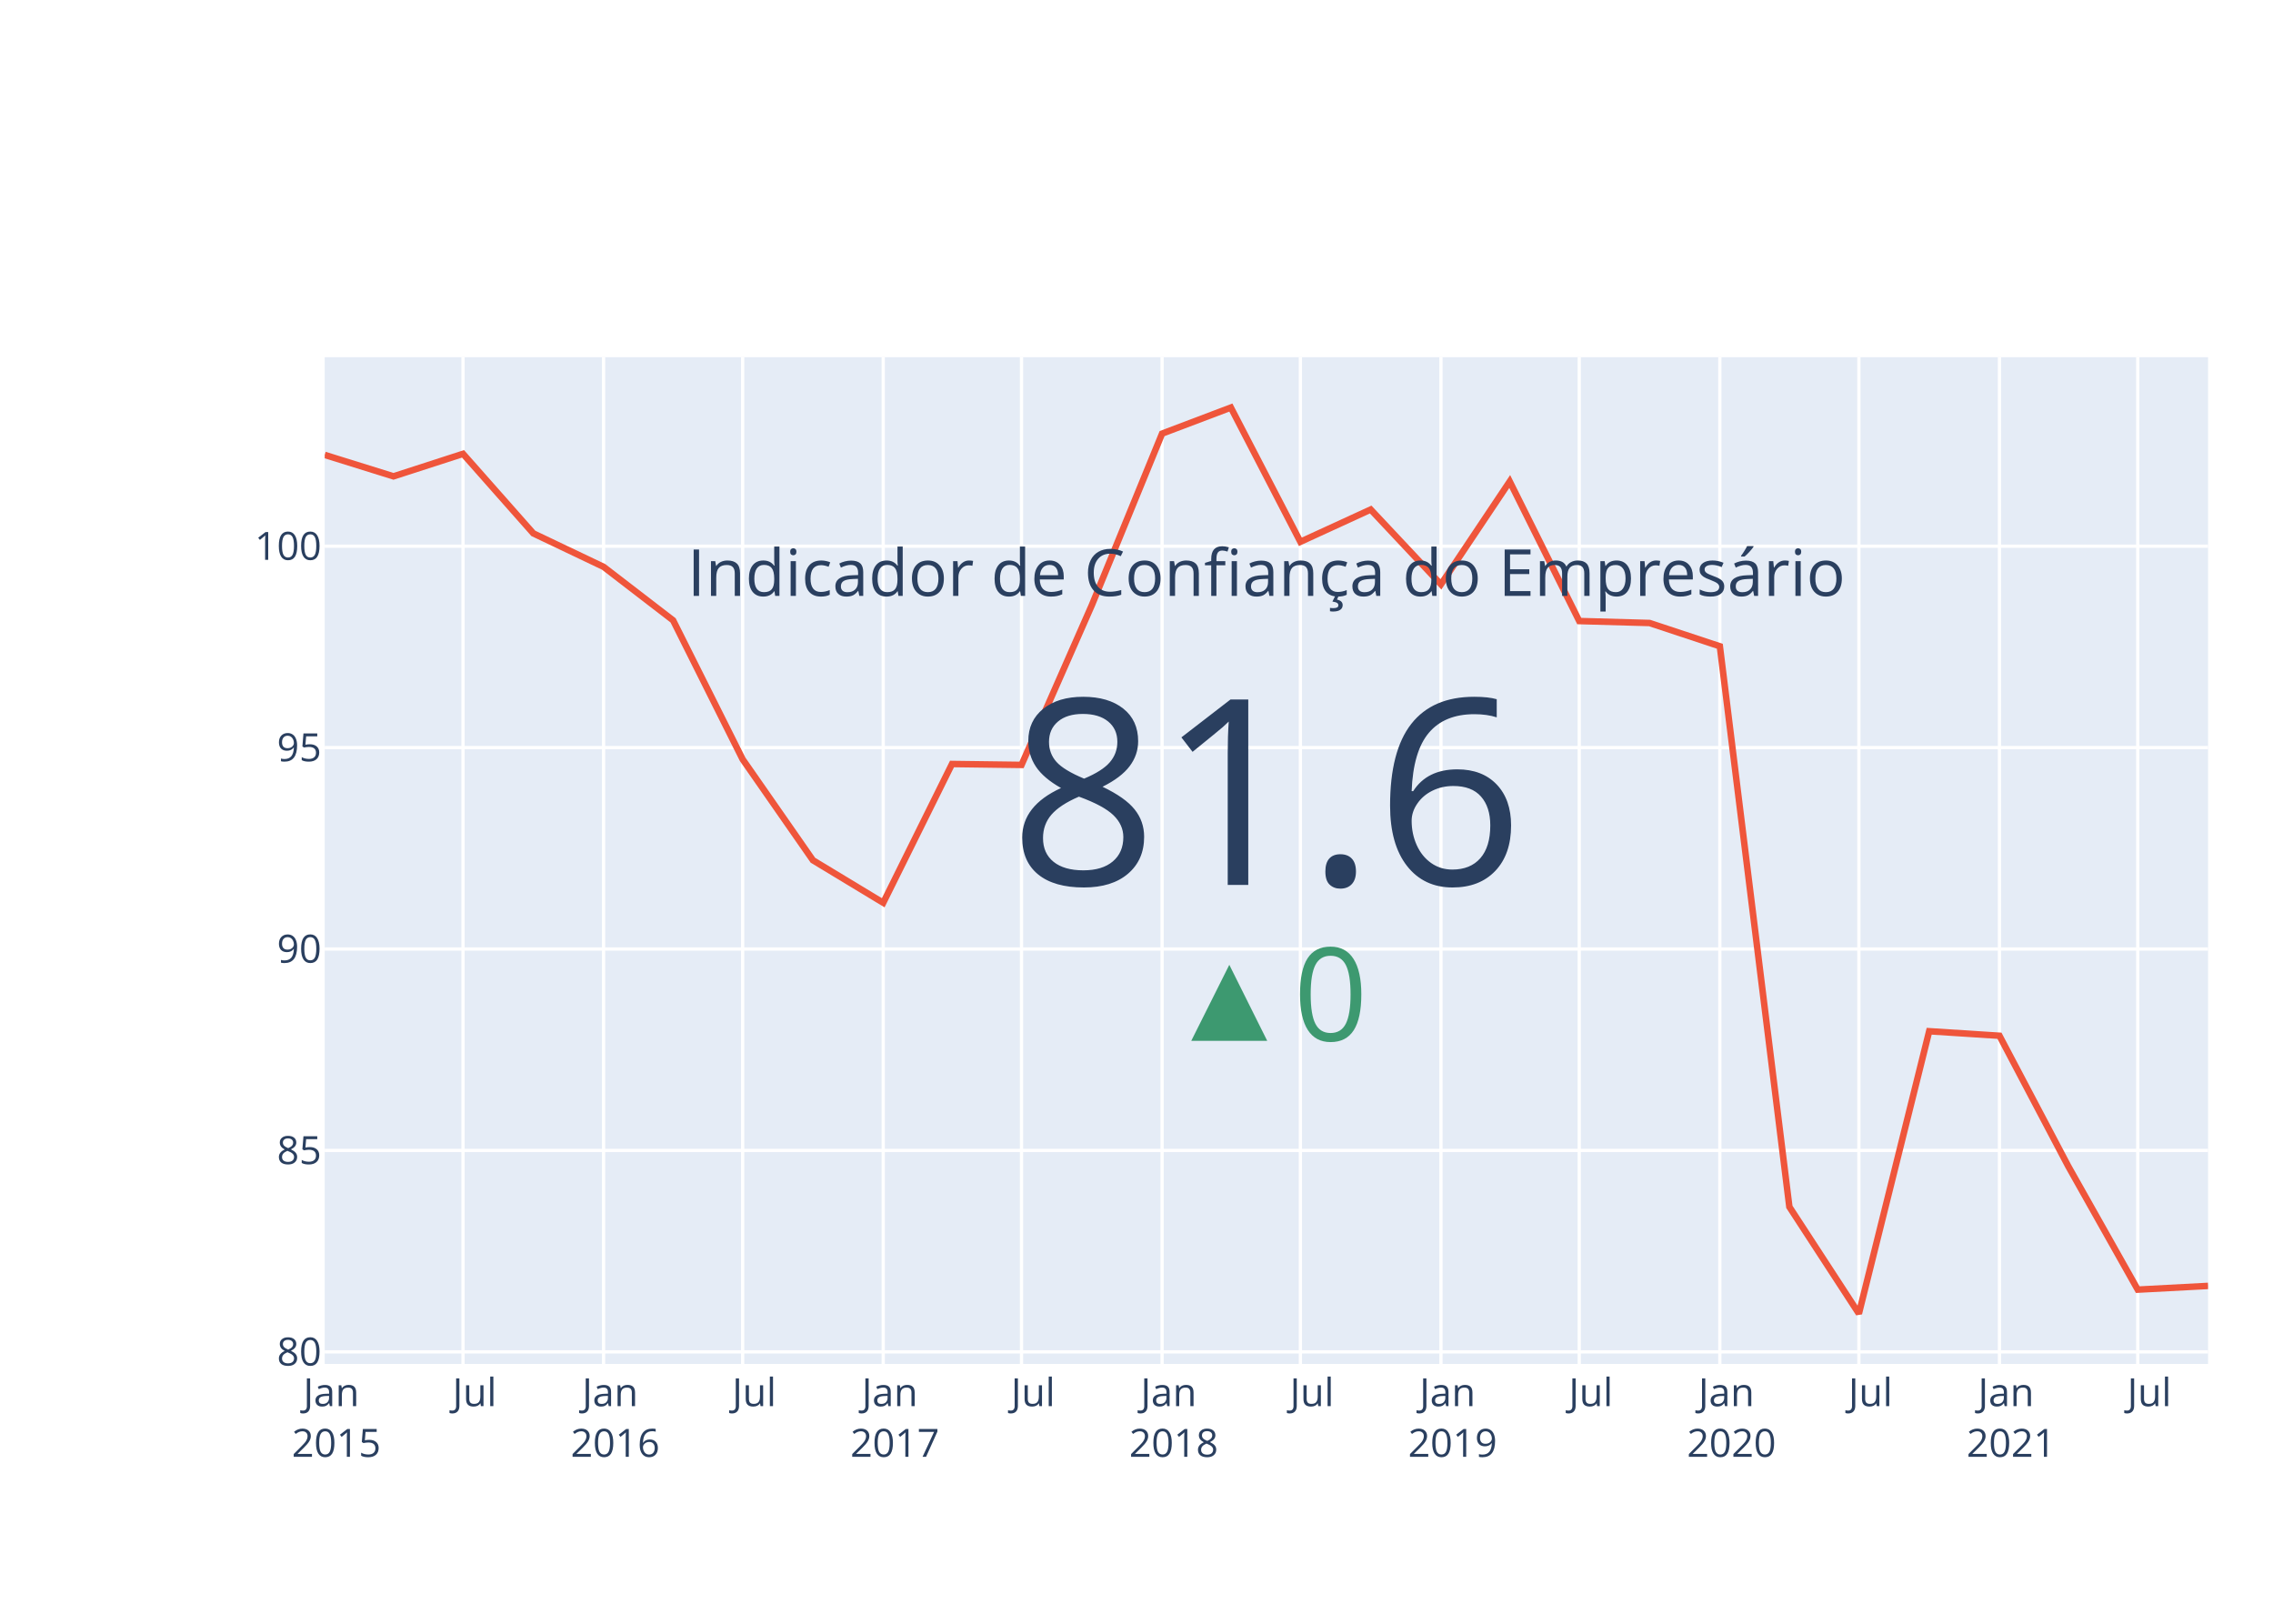
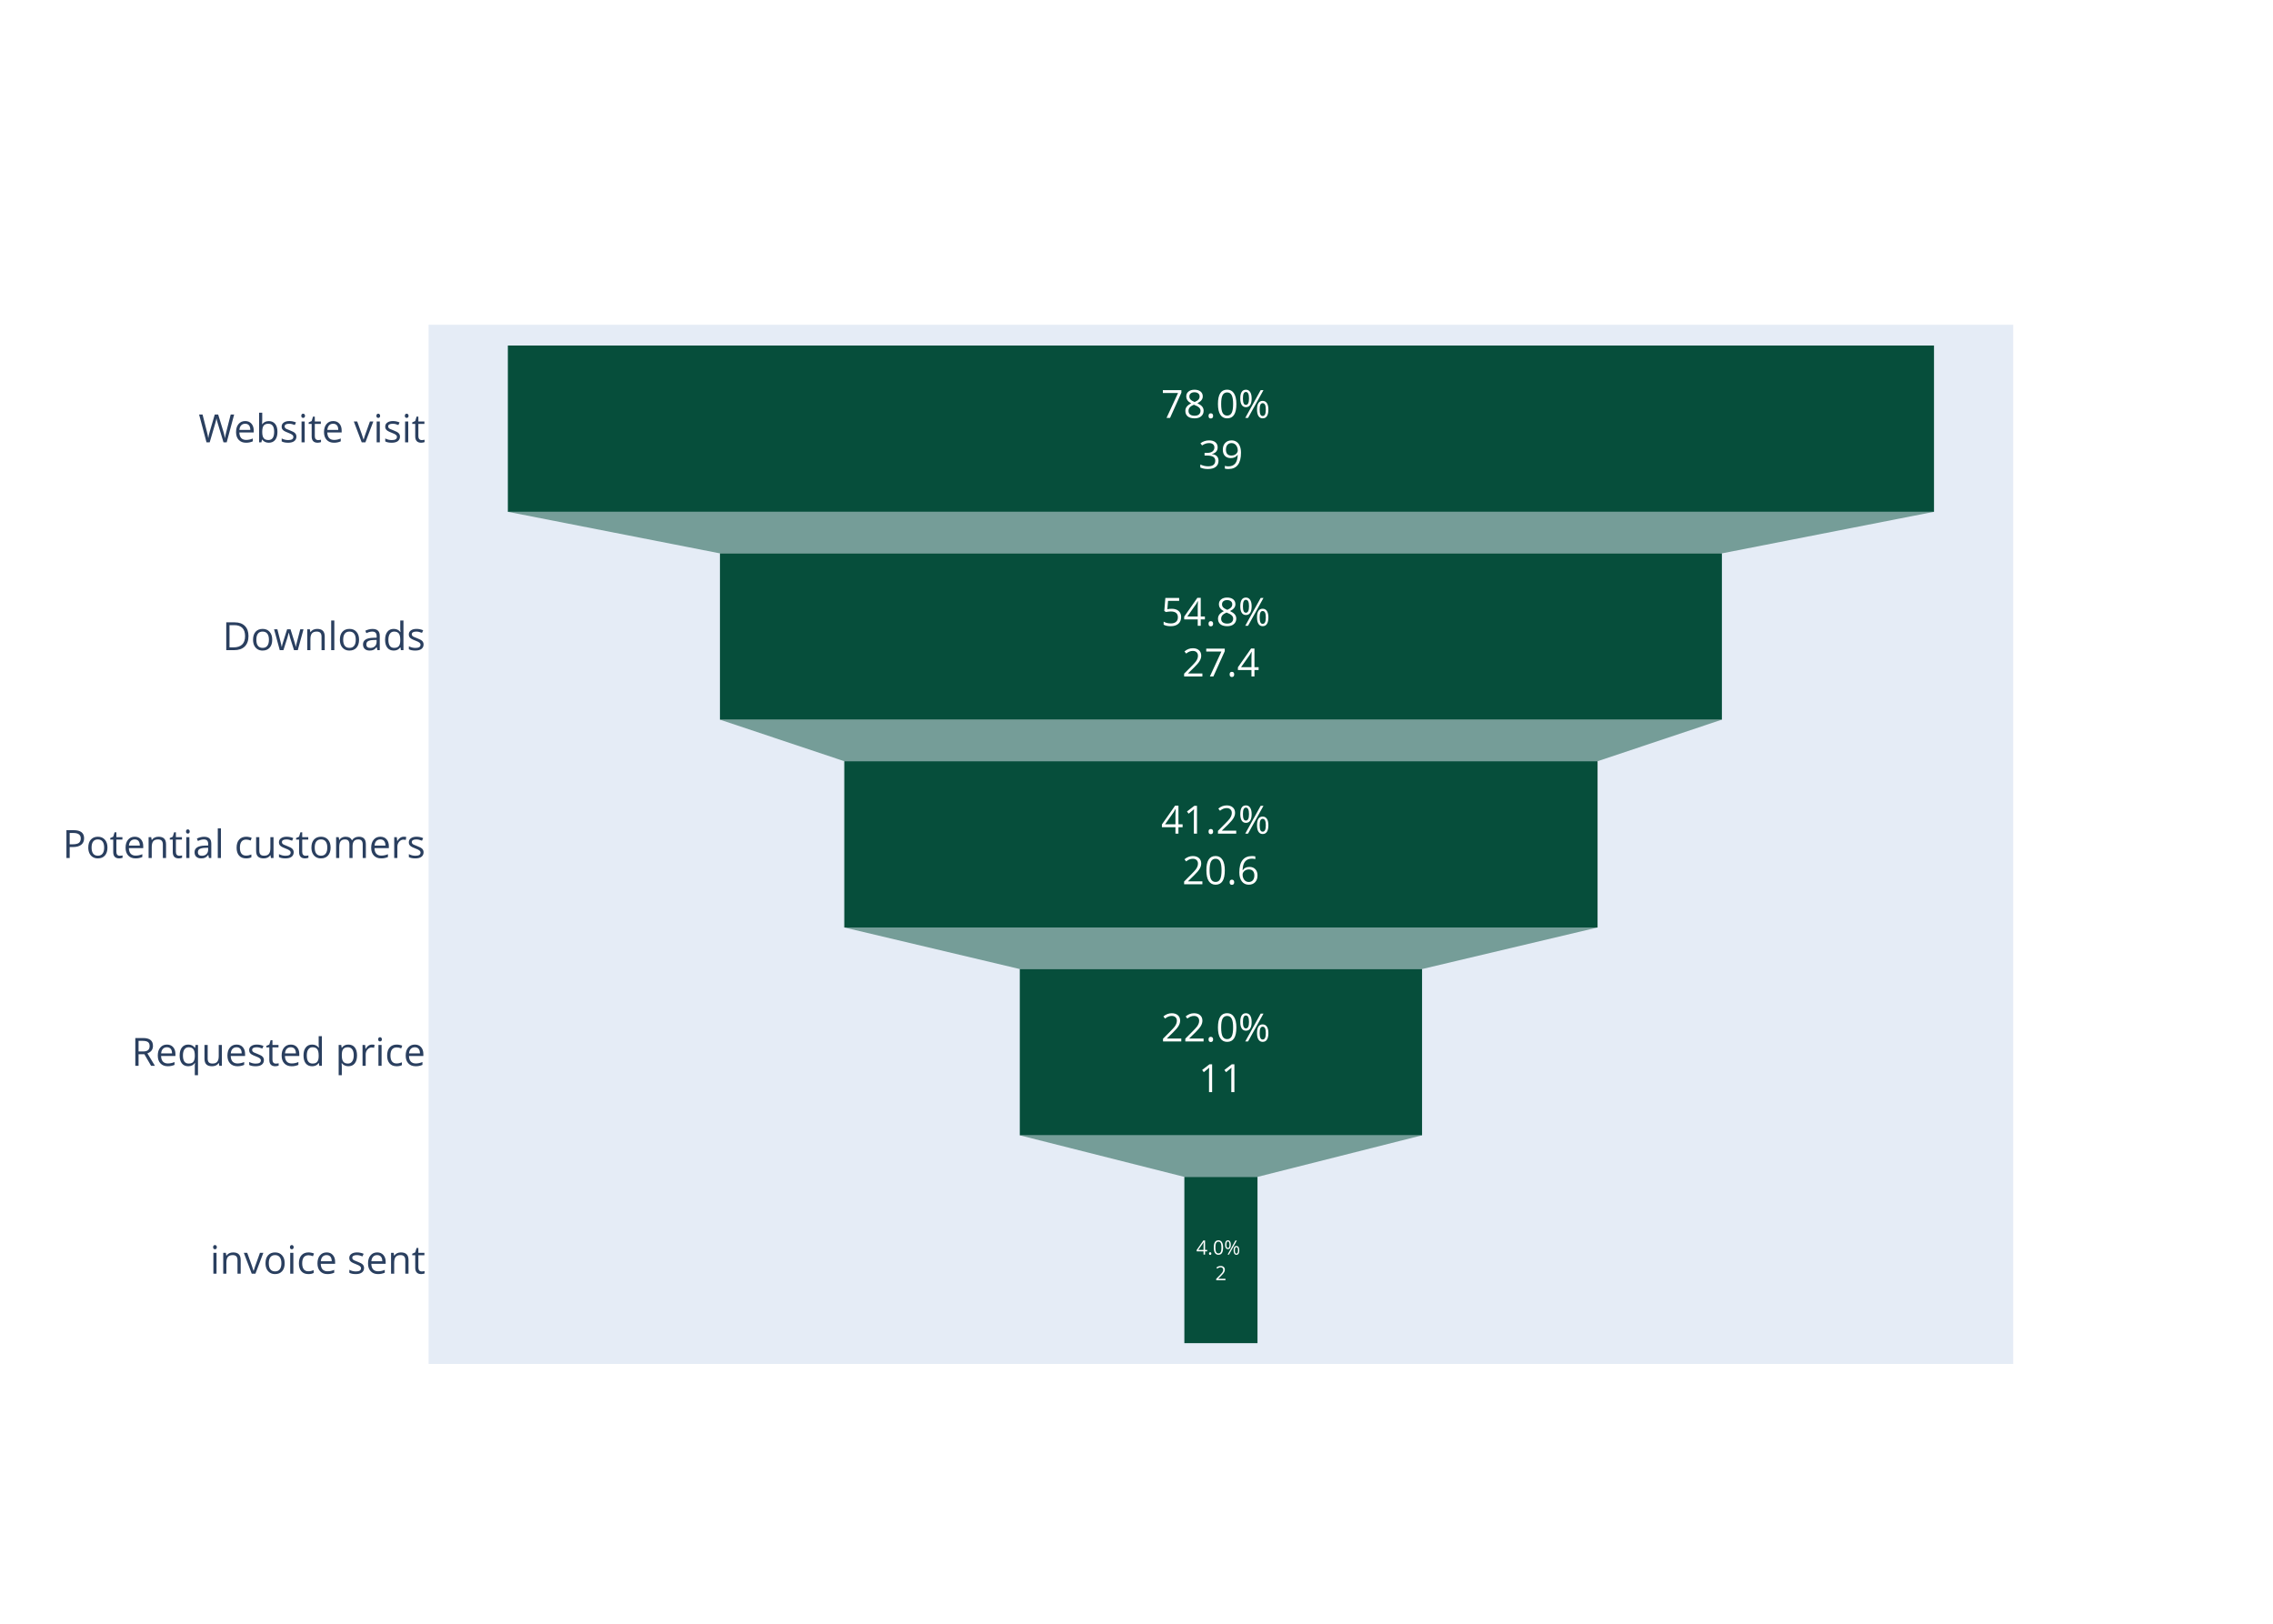
<svg xmlns="http://www.w3.org/2000/svg" class="main-svg" width="700" height="500" style="" viewBox="0 0 700 500">
  <rect x="0" y="0" width="700" height="500" style="fill: rgb(255, 255, 255); fill-opacity: 1;" />
-   <defs id="defs-3f369a">
+   <defs id="defs-80d34f">
    <g class="clips">
-       <clipPath id="clip3f369axyplot" class="plotclip">
-         <rect width="580" height="310" />
+       <clipPath id="clip80d34fxyplot" class="plotclip">
+         <rect width="488" height="320" />
      </clipPath>
-       <clipPath class="axesclip" id="clip3f369ax">
-         <rect x="100" y="0" width="580" height="500" />
+       <clipPath class="axesclip" id="clip80d34fx">
+         <rect x="132" y="0" width="488" height="500" />
      </clipPath>
-       <clipPath class="axesclip" id="clip3f369ay">
-         <rect x="0" y="110" width="700" height="310" />
+       <clipPath class="axesclip" id="clip80d34fy">
+         <rect x="0" y="100" width="700" height="320" />
      </clipPath>
-       <clipPath class="axesclip" id="clip3f369axy">
-         <rect x="100" y="110" width="580" height="310" />
+       <clipPath class="axesclip" id="clip80d34fxy">
+         <rect x="132" y="100" width="488" height="320" />
      </clipPath>
    </g>
    <g class="gradients" />
    <g class="patterns" />
  </defs>
  <g class="bglayer">
-     <rect class="bg" x="100" y="110" width="580" height="310" style="fill: rgb(229, 236, 246); fill-opacity: 1; stroke-width: 0;" />
+     <rect class="bg" x="132" y="100" width="488" height="320" style="fill: rgb(229, 236, 246); fill-opacity: 1; stroke-width: 0;" />
  </g>
  <g class="layer-below">
    <g class="imagelayer" />
    <g class="shapelayer" />
  </g>
  <g class="cartesianlayer">
    <g class="subplot xy">
      <g class="layer-subplot">
        <g class="shapelayer" />
        <g class="imagelayer" />
      </g>
      <g class="minor-gridlayer">
        <g class="x" />
        <g class="y" />
      </g>
      <g class="gridlayer">
-         <g class="x">
-           <path class="xgrid crisp" transform="translate(142.59,0)" d="M0,110v310" style="stroke: rgb(255, 255, 255); stroke-opacity: 1; stroke-width: 1px;" />
-           <path class="xgrid crisp" transform="translate(185.88,0)" d="M0,110v310" style="stroke: rgb(255, 255, 255); stroke-opacity: 1; stroke-width: 1px;" />
-           <path class="xgrid crisp" transform="translate(228.71,0)" d="M0,110v310" style="stroke: rgb(255, 255, 255); stroke-opacity: 1; stroke-width: 1px;" />
-           <path class="xgrid crisp" transform="translate(272,0)" d="M0,110v310" style="stroke: rgb(255, 255, 255); stroke-opacity: 1; stroke-width: 1px;" />
-           <path class="xgrid crisp" transform="translate(314.59,0)" d="M0,110v310" style="stroke: rgb(255, 255, 255); stroke-opacity: 1; stroke-width: 1px;" />
-           <path class="xgrid crisp" transform="translate(357.88,0)" d="M0,110v310" style="stroke: rgb(255, 255, 255); stroke-opacity: 1; stroke-width: 1px;" />
-           <path class="xgrid crisp" transform="translate(400.47,0)" d="M0,110v310" style="stroke: rgb(255, 255, 255); stroke-opacity: 1; stroke-width: 1px;" />
-           <path class="xgrid crisp" transform="translate(443.76,0)" d="M0,110v310" style="stroke: rgb(255, 255, 255); stroke-opacity: 1; stroke-width: 1px;" />
-           <path class="xgrid crisp" transform="translate(486.35,0)" d="M0,110v310" style="stroke: rgb(255, 255, 255); stroke-opacity: 1; stroke-width: 1px;" />
-           <path class="xgrid crisp" transform="translate(529.65,0)" d="M0,110v310" style="stroke: rgb(255, 255, 255); stroke-opacity: 1; stroke-width: 1px;" />
-           <path class="xgrid crisp" transform="translate(572.47,0)" d="M0,110v310" style="stroke: rgb(255, 255, 255); stroke-opacity: 1; stroke-width: 1px;" />
-           <path class="xgrid crisp" transform="translate(615.76,0)" d="M0,110v310" style="stroke: rgb(255, 255, 255); stroke-opacity: 1; stroke-width: 1px;" />
-           <path class="xgrid crisp" transform="translate(658.35,0)" d="M0,110v310" style="stroke: rgb(255, 255, 255); stroke-opacity: 1; stroke-width: 1px;" />
-         </g>
-         <g class="y">
-           <path class="ygrid crisp" transform="translate(0,416.28)" d="M100,0h580" style="stroke: rgb(255, 255, 255); stroke-opacity: 1; stroke-width: 1px;" />
-           <path class="ygrid crisp" transform="translate(0,354.25)" d="M100,0h580" style="stroke: rgb(255, 255, 255); stroke-opacity: 1; stroke-width: 1px;" />
-           <path class="ygrid crisp" transform="translate(0,292.23)" d="M100,0h580" style="stroke: rgb(255, 255, 255); stroke-opacity: 1; stroke-width: 1px;" />
-           <path class="ygrid crisp" transform="translate(0,230.21)" d="M100,0h580" style="stroke: rgb(255, 255, 255); stroke-opacity: 1; stroke-width: 1px;" />
-           <path class="ygrid crisp" transform="translate(0,168.19)" d="M100,0h580" style="stroke: rgb(255, 255, 255); stroke-opacity: 1; stroke-width: 1px;" />
-         </g>
+         <g class="x" />
+         <g class="y" />
      </g>
      <g class="zerolinelayer" />
      <path class="xlines-below" />
      <path class="ylines-below" />
      <g class="overlines-below" />
      <g class="xaxislayer-below" />
      <g class="yaxislayer-below" />
      <g class="overaxes-below" />
-       <g class="plot" transform="translate(100,110)" clip-path="url(#clip3f369axyplot)">
-         <g class="scatterlayer mlayer">
-           <g class="trace scatter traceb69bde" style="stroke-miterlimit: 2; opacity: 1;">
-             <g class="fills" />
-             <g class="errorbars" />
-             <g class="lines">
-               <path class="js-line" d="M0,30.08L21.18,36.68L42.59,29.75L64.24,54.24L85.88,64.55L107.29,81.02L128.71,123.82L150.35,154.9L172,167.99L193.18,125.26L214.59,125.54L236.24,76.36L257.88,23.52L279.06,15.5L300.47,56.84L322.12,46.9L343.76,69.94L364.94,38.27L386.35,81.24L408,81.84L429.65,89.01L451.06,261.63L472.47,294.5L494.12,207.55L515.76,208.94L536.94,249.11L558.35,287.12L580,285.97" style="vector-effect: non-scaling-stroke; fill: none; stroke: rgb(239, 85, 59); stroke-opacity: 1; stroke-width: 2px; opacity: 1;" />
+       <g class="plot" transform="translate(132,100)" clip-path="url(#clip80d34fxyplot)">
+         <g class="funnellayer mlayer">
+           <g class="trace bars" style="opacity: 1;">
+             <g class="regions">
+               <g class="region">
+                 <path d="M24.4,57.6L89.72,70.4H398.28L463.6,57.6Z" style="stroke-width: 0; fill: rgb(6, 78, 59); fill-opacity: 0.5;" />
+               </g>
+               <g class="region">
+                 <path d="M89.72,121.6L128.01,134.4H359.99L398.28,121.6Z" style="stroke-width: 0; fill: rgb(6, 78, 59); fill-opacity: 0.5;" />
+               </g>
+               <g class="region">
+                 <path d="M128.01,185.6L182.06,198.4H305.94L359.99,185.6Z" style="stroke-width: 0; fill: rgb(6, 78, 59); fill-opacity: 0.5;" />
+               </g>
+               <g class="region">
+                 <path d="M182.06,249.6L232.74,262.4H255.26L305.94,249.6Z" style="stroke-width: 0; fill: rgb(6, 78, 59); fill-opacity: 0.5;" />
+               </g>
+               <g class="region">
+                 <path d="M0,0Z" style="stroke-width: 0; fill: rgb(6, 78, 59); fill-opacity: 0.5;" />
+               </g>
            </g>
-             <g class="points" />
-             <g class="text" />
+             <g class="points">
+               <g class="point">
+                 <path d="M24.4,6.4V57.6H463.6V6.4Z" style="vector-effect: non-scaling-stroke; fill: rgb(6, 78, 59); fill-opacity: 1; stroke: rgb(68, 68, 68); stroke-opacity: 1; stroke-width: 0px; opacity: 1;" />
+                 <text class="bartext bartext-inside" text-anchor="middle" data-notex="1" x="0" y="0" style="font-family: 'Open Sans', verdana, arial, sans-serif; font-size: 12px; fill: rgb(255, 255, 255); fill-opacity: 1; white-space: pre;" transform="translate(243.9609,28.69531)">
+                   <tspan class="line" dy="0em" x="0" y="0">78.0%</tspan>
+                   <tspan class="line" dy="1.3em" x="0" y="0">39</tspan>
+                 </text>
+               </g>
+               <g class="point">
+                 <path d="M89.72,70.4V121.6H398.28V70.4Z" style="vector-effect: non-scaling-stroke; fill: rgb(6, 78, 59); fill-opacity: 1; stroke: rgb(68, 68, 68); stroke-opacity: 1; stroke-width: 0px; opacity: 1;" />
+                 <text class="bartext bartext-inside" text-anchor="middle" data-notex="1" x="0" y="0" style="font-family: 'Open Sans', verdana, arial, sans-serif; font-size: 12px; fill: rgb(255, 255, 255); fill-opacity: 1; white-space: pre;" transform="translate(243.9609,92.69531)">
+                   <tspan class="line" dy="0em" x="0" y="0">54.8%</tspan>
+                   <tspan class="line" dy="1.3em" x="0" y="0">27.4</tspan>
+                 </text>
+               </g>
+               <g class="point">
+                 <path d="M128.01,134.4V185.6H359.99V134.4Z" style="vector-effect: non-scaling-stroke; fill: rgb(6, 78, 59); fill-opacity: 1; stroke: rgb(68, 68, 68); stroke-opacity: 1; stroke-width: 0px; opacity: 1;" />
+                 <text class="bartext bartext-inside" text-anchor="middle" data-notex="1" x="0" y="0" style="font-family: 'Open Sans', verdana, arial, sans-serif; font-size: 12px; fill: rgb(255, 255, 255); fill-opacity: 1; white-space: pre;" transform="translate(243.9609,156.6953)">
+                   <tspan class="line" dy="0em" x="0" y="0">41.2%</tspan>
+                   <tspan class="line" dy="1.3em" x="0" y="0">20.6</tspan>
+                 </text>
+               </g>
+               <g class="point">
+                 <path d="M182.06,198.4V249.6H305.94V198.4Z" style="vector-effect: non-scaling-stroke; fill: rgb(6, 78, 59); fill-opacity: 1; stroke: rgb(68, 68, 68); stroke-opacity: 1; stroke-width: 0px; opacity: 1;" />
+                 <text class="bartext bartext-inside" text-anchor="middle" data-notex="1" x="0" y="0" style="font-family: 'Open Sans', verdana, arial, sans-serif; font-size: 12px; fill: rgb(255, 255, 255); fill-opacity: 1; white-space: pre;" transform="translate(243.9609,220.6953)">
+                   <tspan class="line" dy="0em" x="0" y="0">22.0%</tspan>
+                   <tspan class="line" dy="1.3em" x="0" y="0">11</tspan>
+                 </text>
+               </g>
+               <g class="point">
+                 <path d="M232.74,262.4V313.6H255.26V262.4Z" style="vector-effect: non-scaling-stroke; fill: rgb(6, 78, 59); fill-opacity: 1; stroke: rgb(68, 68, 68); stroke-opacity: 1; stroke-width: 0px; opacity: 1;" />
+                 <text class="bartext bartext-inside" text-anchor="middle" data-notex="1" x="0" y="0" style="font-family: 'Open Sans', verdana, arial, sans-serif; font-size: 12px; fill: rgb(255, 255, 255); fill-opacity: 1; white-space: pre;" transform="translate(243.9802,286.3274)scale(0.5061178)">
+                   <tspan class="line" dy="0em" x="0" y="0">4.0%</tspan>
+                   <tspan class="line" dy="1.3em" x="0" y="0">2</tspan>
+                 </text>
+               </g>
+             </g>
          </g>
        </g>
      </g>
      <g class="overplot" />
      <path class="xlines-above crisp" d="M0,0" style="fill: none;" />
      <path class="ylines-above crisp" d="M0,0" style="fill: none;" />
      <g class="overlines-above" />
-       <g class="xaxislayer-above">
-         <g class="xtick">
-           <text text-anchor="middle" x="0" y="433" transform="translate(103.58,0)" style="font-family: 'Open Sans', verdana, arial, sans-serif; font-size: 12px; fill: rgb(42, 63, 95); fill-opacity: 1; white-space: pre; opacity: 1;">
-             <tspan class="line" dy="0em" x="0" y="433">Jan</tspan>
-             <tspan class="line" dy="1.3em" x="0" y="433">2015</tspan>
-           </text>
-         </g>
-         <g class="xtick">
-           <text text-anchor="middle" x="0" y="433" style="font-family: 'Open Sans', verdana, arial, sans-serif; font-size: 12px; fill: rgb(42, 63, 95); fill-opacity: 1; white-space: pre; opacity: 1;" transform="translate(146.17,0)">Jul</text>
-         </g>
-         <g class="xtick">
-           <text text-anchor="middle" x="0" y="433" style="font-family: 'Open Sans', verdana, arial, sans-serif; font-size: 12px; fill: rgb(42, 63, 95); fill-opacity: 1; white-space: pre; opacity: 1;" transform="translate(189.46,0)">
-             <tspan class="line" dy="0em" x="0" y="433">Jan</tspan>
-             <tspan class="line" dy="1.3em" x="0" y="433">2016</tspan>
-           </text>
-         </g>
-         <g class="xtick">
-           <text text-anchor="middle" x="0" y="433" style="font-family: 'Open Sans', verdana, arial, sans-serif; font-size: 12px; fill: rgb(42, 63, 95); fill-opacity: 1; white-space: pre; opacity: 1;" transform="translate(232.29,0)">Jul</text>
-         </g>
-         <g class="xtick">
-           <text text-anchor="middle" x="0" y="433" style="font-family: 'Open Sans', verdana, arial, sans-serif; font-size: 12px; fill: rgb(42, 63, 95); fill-opacity: 1; white-space: pre; opacity: 1;" transform="translate(275.58,0)">
-             <tspan class="line" dy="0em" x="0" y="433">Jan</tspan>
-             <tspan class="line" dy="1.3em" x="0" y="433">2017</tspan>
-           </text>
-         </g>
-         <g class="xtick">
-           <text text-anchor="middle" x="0" y="433" style="font-family: 'Open Sans', verdana, arial, sans-serif; font-size: 12px; fill: rgb(42, 63, 95); fill-opacity: 1; white-space: pre; opacity: 1;" transform="translate(318.17,0)">Jul</text>
-         </g>
-         <g class="xtick">
-           <text text-anchor="middle" x="0" y="433" style="font-family: 'Open Sans', verdana, arial, sans-serif; font-size: 12px; fill: rgb(42, 63, 95); fill-opacity: 1; white-space: pre; opacity: 1;" transform="translate(361.46,0)">
-             <tspan class="line" dy="0em" x="0" y="433">Jan</tspan>
-             <tspan class="line" dy="1.3em" x="0" y="433">2018</tspan>
-           </text>
-         </g>
-         <g class="xtick">
-           <text text-anchor="middle" x="0" y="433" style="font-family: 'Open Sans', verdana, arial, sans-serif; font-size: 12px; fill: rgb(42, 63, 95); fill-opacity: 1; white-space: pre; opacity: 1;" transform="translate(404.05,0)">Jul</text>
-         </g>
-         <g class="xtick">
-           <text text-anchor="middle" x="0" y="433" style="font-family: 'Open Sans', verdana, arial, sans-serif; font-size: 12px; fill: rgb(42, 63, 95); fill-opacity: 1; white-space: pre; opacity: 1;" transform="translate(447.35,0)">
-             <tspan class="line" dy="0em" x="0" y="433">Jan</tspan>
-             <tspan class="line" dy="1.3em" x="0" y="433">2019</tspan>
-           </text>
-         </g>
-         <g class="xtick">
-           <text text-anchor="middle" x="0" y="433" style="font-family: 'Open Sans', verdana, arial, sans-serif; font-size: 12px; fill: rgb(42, 63, 95); fill-opacity: 1; white-space: pre; opacity: 1;" transform="translate(489.93,0)">Jul</text>
-         </g>
-         <g class="xtick">
-           <text text-anchor="middle" x="0" y="433" style="font-family: 'Open Sans', verdana, arial, sans-serif; font-size: 12px; fill: rgb(42, 63, 95); fill-opacity: 1; white-space: pre; opacity: 1;" transform="translate(533.23,0)">
-             <tspan class="line" dy="0em" x="0" y="433">Jan</tspan>
-             <tspan class="line" dy="1.3em" x="0" y="433">2020</tspan>
-           </text>
-         </g>
-         <g class="xtick">
-           <text text-anchor="middle" x="0" y="433" style="font-family: 'Open Sans', verdana, arial, sans-serif; font-size: 12px; fill: rgb(42, 63, 95); fill-opacity: 1; white-space: pre; opacity: 1;" transform="translate(576.05,0)">Jul</text>
-         </g>
-         <g class="xtick">
-           <text text-anchor="middle" x="0" y="433" style="font-family: 'Open Sans', verdana, arial, sans-serif; font-size: 12px; fill: rgb(42, 63, 95); fill-opacity: 1; white-space: pre; opacity: 1;" transform="translate(619.35,0)">
-             <tspan class="line" dy="0em" x="0" y="433">Jan</tspan>
-             <tspan class="line" dy="1.3em" x="0" y="433">2021</tspan>
-           </text>
-         </g>
-         <g class="xtick">
-           <text text-anchor="middle" x="0" y="433" style="font-family: 'Open Sans', verdana, arial, sans-serif; font-size: 12px; fill: rgb(42, 63, 95); fill-opacity: 1; white-space: pre; opacity: 1;" transform="translate(661.93,0)">Jul</text>
-         </g>
-       </g>
+       <g class="xaxislayer-above" />
      <g class="yaxislayer-above">
        <g class="ytick">
-           <text text-anchor="end" x="99" y="4.2" transform="translate(0,416.28)" style="font-family: 'Open Sans', verdana, arial, sans-serif; font-size: 12px; fill: rgb(42, 63, 95); fill-opacity: 1; white-space: pre; opacity: 1;">80</text>
+           <text text-anchor="end" x="131" y="4.2" transform="translate(0,388)" style="font-family: 'Open Sans', verdana, arial, sans-serif; font-size: 12px; fill: rgb(42, 63, 95); fill-opacity: 1; white-space: pre; opacity: 1;">invoice sent</text>
        </g>
        <g class="ytick">
-           <text text-anchor="end" x="99" y="4.2" style="font-family: 'Open Sans', verdana, arial, sans-serif; font-size: 12px; fill: rgb(42, 63, 95); fill-opacity: 1; white-space: pre; opacity: 1;" transform="translate(0,354.25)">85</text>
+           <text text-anchor="end" x="131" y="4.2" transform="translate(0,324)" style="font-family: 'Open Sans', verdana, arial, sans-serif; font-size: 12px; fill: rgb(42, 63, 95); fill-opacity: 1; white-space: pre; opacity: 1;">Requested price</text>
        </g>
        <g class="ytick">
-           <text text-anchor="end" x="99" y="4.2" style="font-family: 'Open Sans', verdana, arial, sans-serif; font-size: 12px; fill: rgb(42, 63, 95); fill-opacity: 1; white-space: pre; opacity: 1;" transform="translate(0,292.23)">90</text>
+           <text text-anchor="end" x="131" y="4.2" transform="translate(0,260)" style="font-family: 'Open Sans', verdana, arial, sans-serif; font-size: 12px; fill: rgb(42, 63, 95); fill-opacity: 1; white-space: pre; opacity: 1;">Potential customers</text>
        </g>
        <g class="ytick">
-           <text text-anchor="end" x="99" y="4.2" style="font-family: 'Open Sans', verdana, arial, sans-serif; font-size: 12px; fill: rgb(42, 63, 95); fill-opacity: 1; white-space: pre; opacity: 1;" transform="translate(0,230.21)">95</text>
+           <text text-anchor="end" x="131" y="4.2" transform="translate(0,196)" style="font-family: 'Open Sans', verdana, arial, sans-serif; font-size: 12px; fill: rgb(42, 63, 95); fill-opacity: 1; white-space: pre; opacity: 1;">Downloads</text>
        </g>
        <g class="ytick">
-           <text text-anchor="end" x="99" y="4.2" style="font-family: 'Open Sans', verdana, arial, sans-serif; font-size: 12px; fill: rgb(42, 63, 95); fill-opacity: 1; white-space: pre; opacity: 1;" transform="translate(0,168.19)">100</text>
+           <text text-anchor="end" x="131" y="4.2" transform="translate(0,132)" style="font-family: 'Open Sans', verdana, arial, sans-serif; font-size: 12px; fill: rgb(42, 63, 95); fill-opacity: 1; white-space: pre; opacity: 1;">Website visit</text>
        </g>
      </g>
      <g class="overaxes-above" />
    </g>
  </g>
  <g class="polarlayer" />
  <g class="smithlayer" />
  <g class="ternarylayer" />
  <g class="geolayer" />
  <g class="funnelarealayer" />
  <g class="pielayer" />
  <g class="iciclelayer" />
  <g class="treemaplayer" />
  <g class="sunburstlayer" />
  <g class="glimages" />
-   <defs id="topdefs-3f369a">
+   <defs id="topdefs-80d34f">
    <g class="clips" />
  </defs>
-   <g class="indicatorlayer">
-     <g class="trace">
-       <g class="numbers" transform="translate(390,272.5)">
-         <text text-anchor="middle" class="number" x="0" y="0" style="font-family: 'Open Sans', verdana, arial, sans-serif; font-size: 80px; fill: rgb(42, 63, 95); fill-opacity: 1; white-space: pre;">81.6</text>
-         <text text-anchor="middle" class="delta" x="0" y="0" style="font-family: 'Open Sans', verdana, arial, sans-serif; font-size: 40px; fill: rgb(61, 153, 112); fill-opacity: 1; white-space: pre;" dy="48">▲0</text>
-       </g>
-       <text class="title" text-anchor="middle" x="0" y="0" style="font-family: 'Open Sans', verdana, arial, sans-serif; font-size: 20px; fill: rgb(42, 63, 95); fill-opacity: 1; white-space: pre;" transform="translate(390,183.5)">Indicador de Confiança do Empresário</text>
-     </g>
-   </g>
  <g class="layer-above">
    <g class="imagelayer" />
    <g class="shapelayer" />
  </g>
  <g class="infolayer">
    <g class="g-gtitle" />
-     <g class="g-xtitle" />
    <g class="g-ytitle" />
  </g>
</svg>
